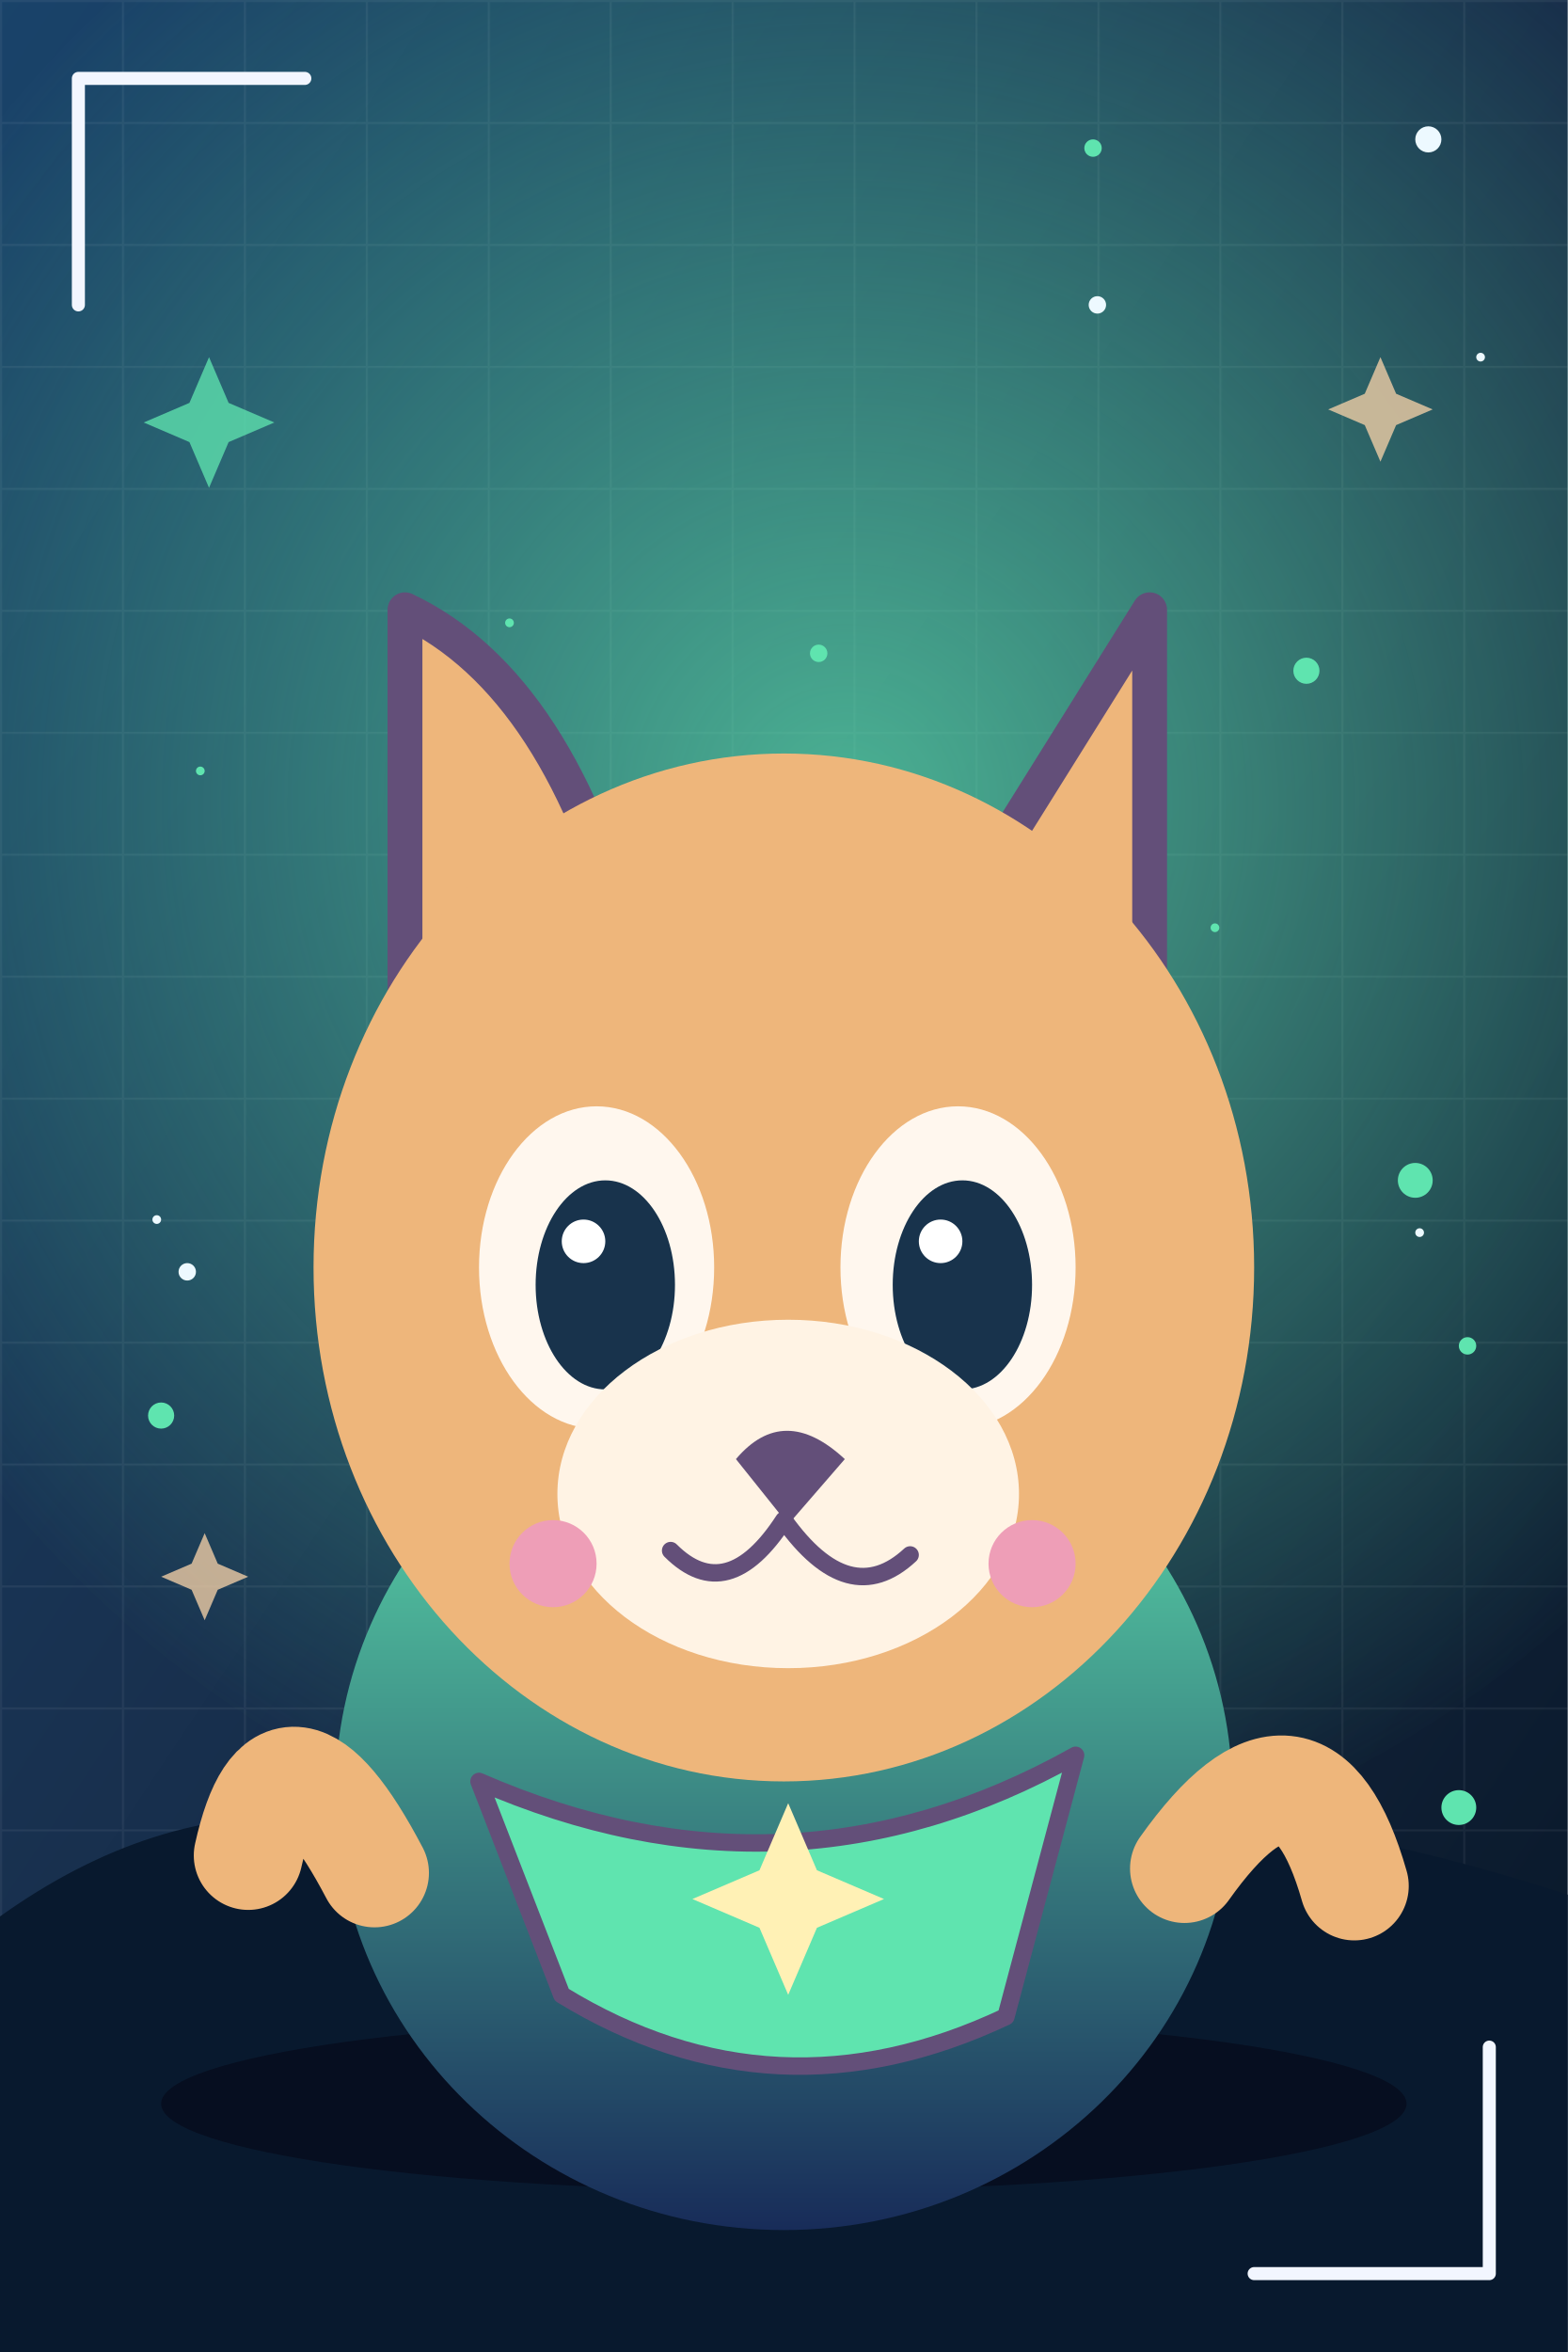
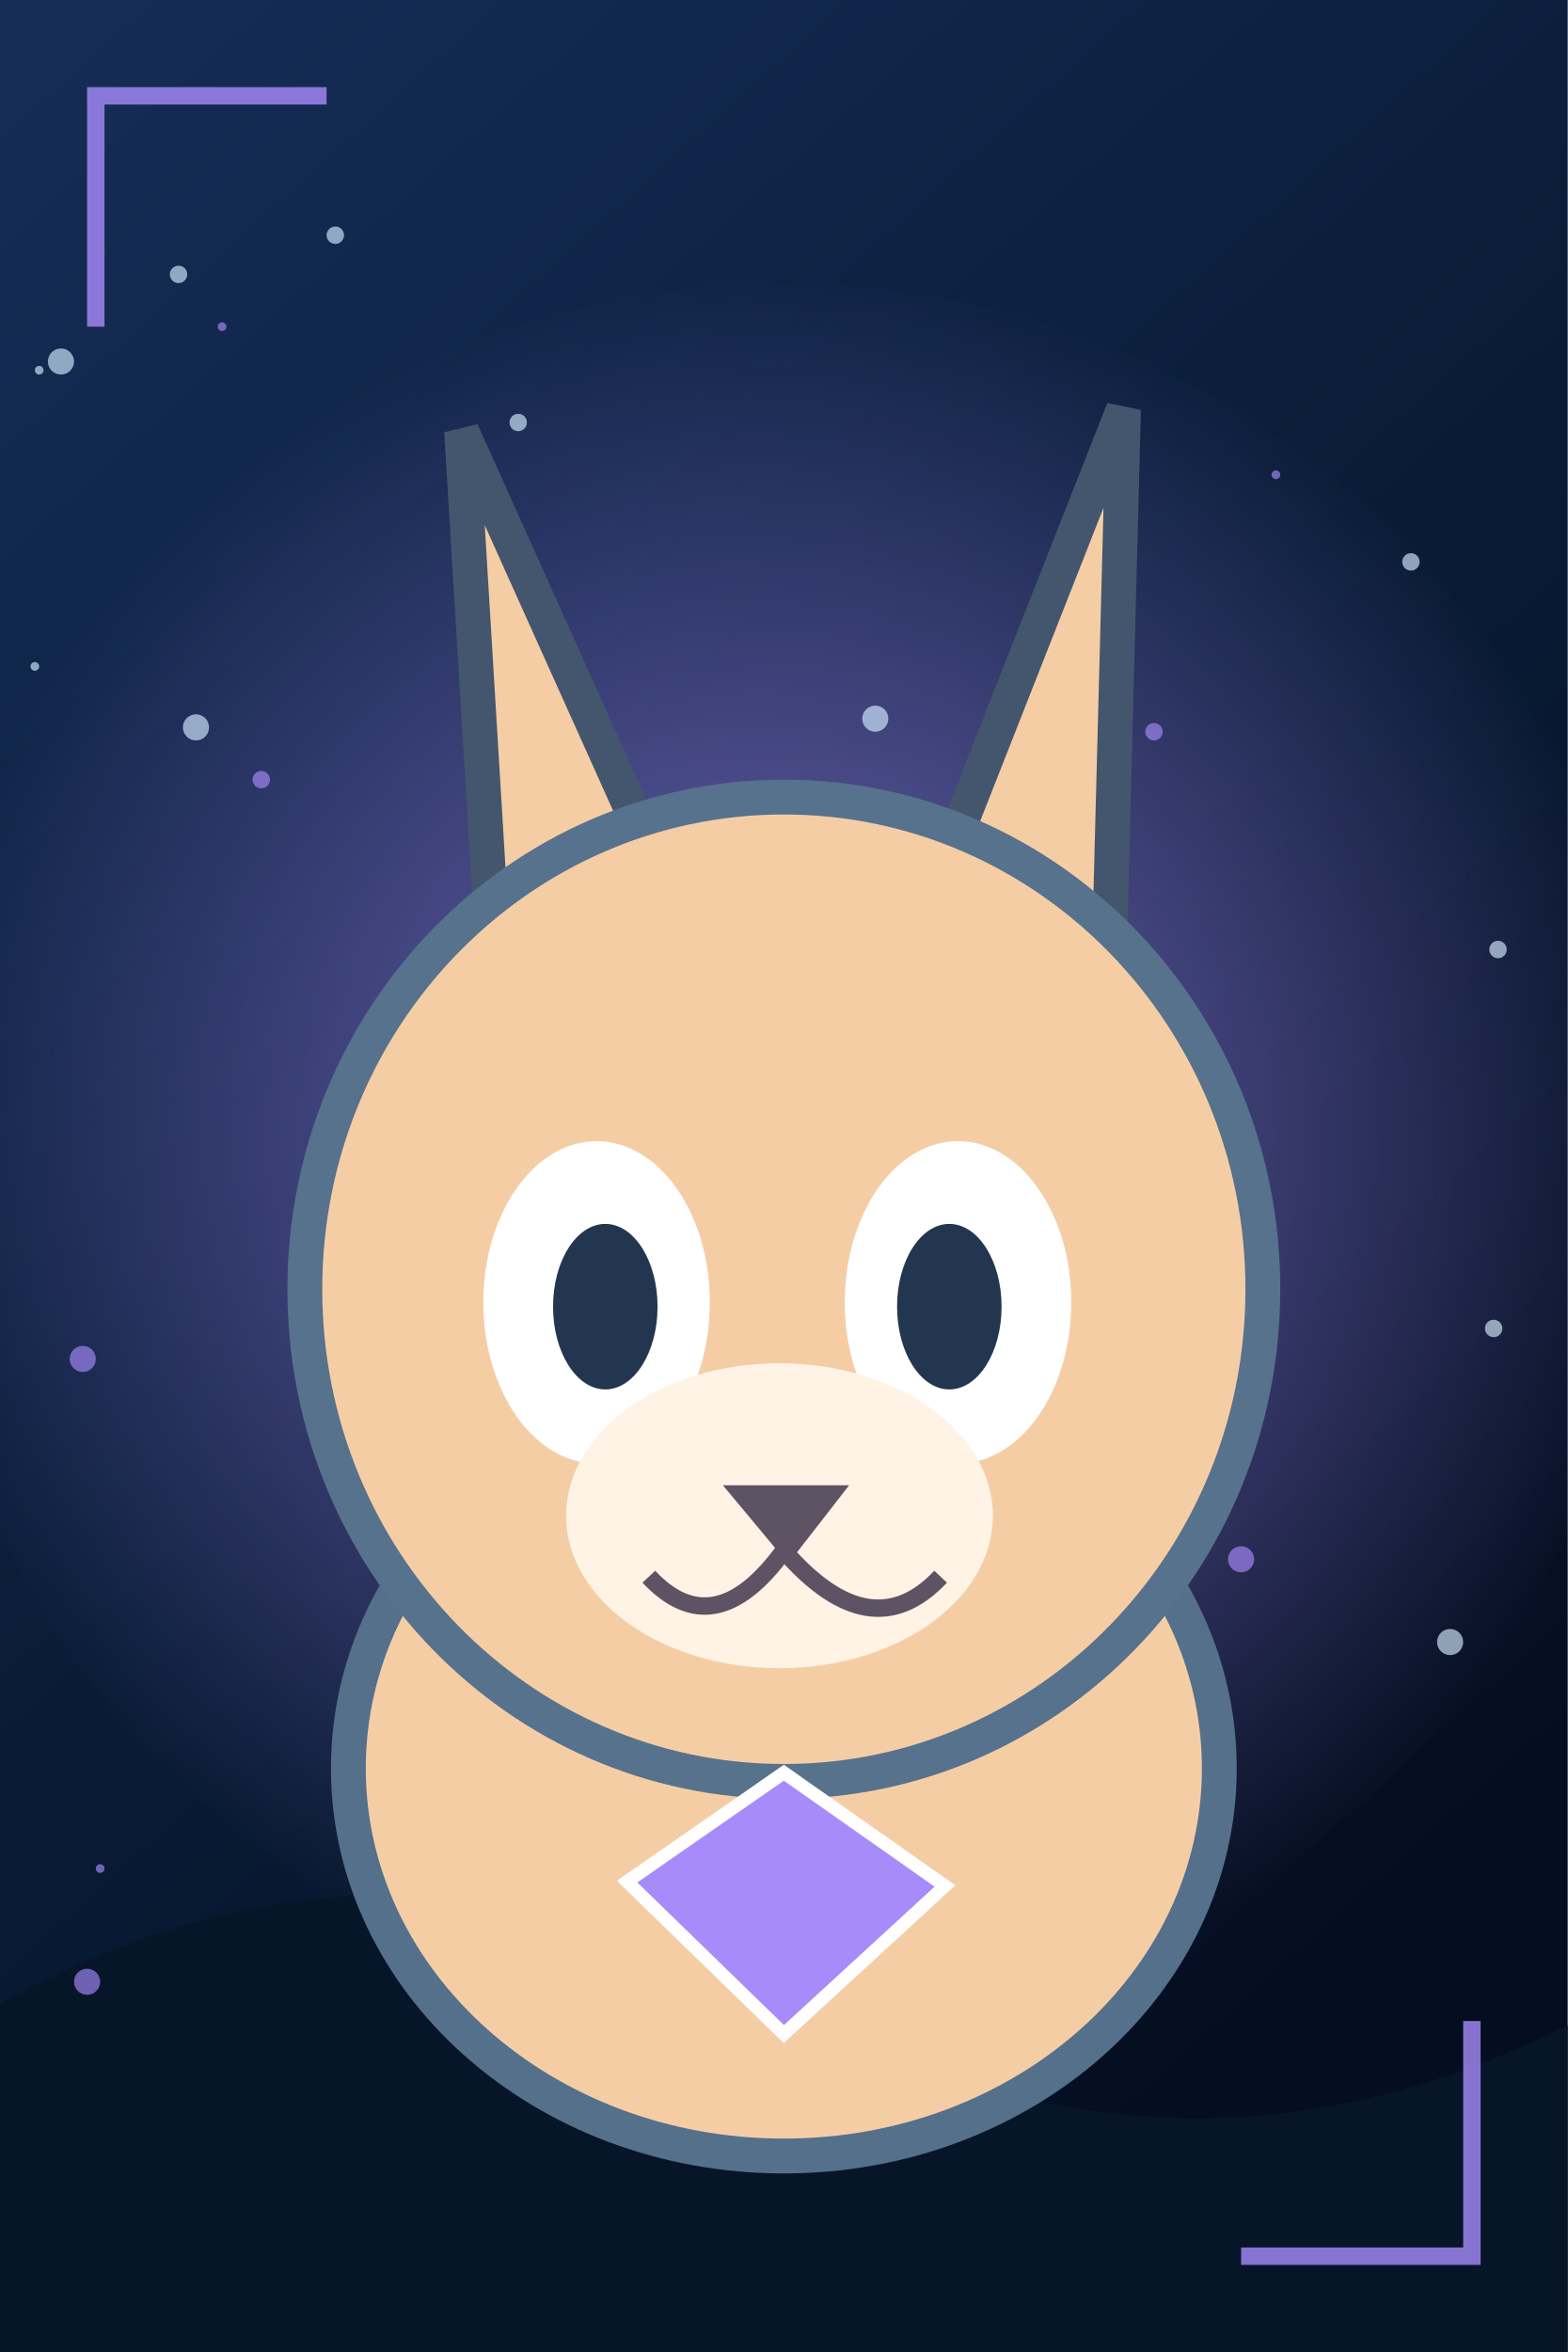
<svg xmlns="http://www.w3.org/2000/svg" width="360" height="540" viewBox="0 0 360 540" role="img" aria-label="Fino Moosfuchs">
  <defs>
-     <linearGradient id="sky" x2="1" y2="1">
-       <stop stop-color="#19436a" />
-       <stop offset=".57" stop-color="#172944" />
-       <stop offset="1" stop-color="#071626" />
+     <linearGradient id="night" x2=".6" y2="1">
+       <stop stop-color="#162d58" />
+       <stop offset=".55" stop-color="#091c37" />
+       <stop offset="1" stop-color="#050d20" />
    </linearGradient>
-     <radialGradient id="glow">
-       <stop stop-color="#5fe4af" stop-opacity=".72" />
-       <stop offset="1" stop-color="#5fe4af" stop-opacity="0" />
+     <radialGradient id="h">
+       <stop stop-color="#a78bfa" stop-opacity=".68" />
+       <stop offset="1" stop-color="#a78bfa" stop-opacity="0" />
    </radialGradient>
-     <linearGradient id="skin" x2="1" y2="1">
-       <stop stop-color="#ffe8cf" />
-       <stop offset=".6" stop-color="#ebbaa9" />
-       <stop offset="1" stop-color="#bf8f91" />
-     </linearGradient>
-     <linearGradient id="metal" x2="1" y2="1">
-       <stop stop-color="#fff7cb" />
-       <stop offset=".18" stop-color="#f4d0a7" />
-       <stop offset=".6" stop-color="#5fe4af" />
-       <stop offset="1" stop-color="#394d60" />
-     </linearGradient>
-     <linearGradient id="cloth" x2="0" y2="1">
-       <stop stop-color="#5fe4af" />
-       <stop offset="1" stop-color="#182c59" />
-     </linearGradient>
-     <pattern id="grid" width="28" height="28" patternUnits="userSpaceOnUse">
-       <path d="M28 0H0V28" fill="none" stroke="#ffffff" stroke-opacity=".055" />
-     </pattern>
  </defs>
-   <rect x="0" y="0" width="360" height="540" rx="0" fill="url(#sky)" stroke="none" stroke-width="0" />
-   <rect x="0" y="0" width="360" height="540" rx="0" fill="url(#grid)" stroke="none" stroke-width="0" />
-   <circle cx="194" cy="185" r="250" fill="url(#glow)" stroke="none" stroke-width="0" />
-   <circle cx="147" cy="412" r="2" fill="#edf9ff" stroke="none" stroke-width="0" />
-   <circle cx="145" cy="426" r="2" fill="#5fe4af" stroke="none" stroke-width="0" />
-   <circle cx="325" cy="271" r="4" fill="#5fe4af" stroke="none" stroke-width="0" />
-   <circle cx="36" cy="280" r="1" fill="#edf9ff" stroke="none" stroke-width="0" />
-   <circle cx="188" cy="150" r="2" fill="#5fe4af" stroke="none" stroke-width="0" />
-   <circle cx="337" cy="309" r="2" fill="#5fe4af" stroke="none" stroke-width="0" />
-   <circle cx="328" cy="32" r="3" fill="#edf9ff" stroke="none" stroke-width="0" />
-   <circle cx="240" cy="268" r="1" fill="#5fe4af" stroke="none" stroke-width="0" />
-   <circle cx="279" cy="213" r="1" fill="#5fe4af" stroke="none" stroke-width="0" />
-   <circle cx="252" cy="70" r="2" fill="#edf9ff" stroke="none" stroke-width="0" />
-   <circle cx="123" cy="399" r="2" fill="#5fe4af" stroke="none" stroke-width="0" />
-   <circle cx="300" cy="154" r="3" fill="#5fe4af" stroke="none" stroke-width="0" />
-   <circle cx="326" cy="283" r="1" fill="#edf9ff" stroke="none" stroke-width="0" />
-   <circle cx="335" cy="415" r="4" fill="#5fe4af" stroke="none" stroke-width="0" />
-   <circle cx="37" cy="325" r="3" fill="#5fe4af" stroke="none" stroke-width="0" />
-   <circle cx="136" cy="427" r="4" fill="#edf9ff" stroke="none" stroke-width="0" />
-   <circle cx="46" cy="177" r="1" fill="#5fe4af" stroke="none" stroke-width="0" />
-   <circle cx="266" cy="378" r="2" fill="#5fe4af" stroke="none" stroke-width="0" />
-   <circle cx="43" cy="292" r="2" fill="#edf9ff" stroke="none" stroke-width="0" />
-   <circle cx="279" cy="297" r="1" fill="#5fe4af" stroke="none" stroke-width="0" />
-   <circle cx="251" cy="34" r="2" fill="#5fe4af" stroke="none" stroke-width="0" />
-   <circle cx="171" cy="272" r="4" fill="#edf9ff" stroke="none" stroke-width="0" />
-   <circle cx="117" cy="143" r="1" fill="#5fe4af" stroke="none" stroke-width="0" />
-   <circle cx="270" cy="388" r="1" fill="#5fe4af" stroke="none" stroke-width="0" />
-   <circle cx="340" cy="82" r="1" fill="#edf9ff" stroke="none" stroke-width="0" />
-   <circle cx="81" cy="405" r="1" fill="#5fe4af" stroke="none" stroke-width="0" />
-   <circle cx="279" cy="316" r="2" fill="#5fe4af" stroke="none" stroke-width="0" />
-   <circle cx="188" cy="341" r="2" fill="#edf9ff" stroke="none" stroke-width="0" />
-   <path d="M163 437L165.1 441.9L170 444L165.1 446.1L163 451L160.9 446.1L156 444L160.9 441.9Z" fill="#f2faff" stroke="none" stroke-width="0" stroke-linecap="round" stroke-linejoin="round" />
-   <path d="M61 404L62.8 408.2L67 410L62.8 411.8L61 416L59.2 411.8L55 410L59.2 408.2Z" fill="#f2faff" stroke="none" stroke-width="0" stroke-linecap="round" stroke-linejoin="round" />
-   <path d="M213 183L216.3 190.7L224 194L216.3 197.3L213 205L209.7 197.3L202 194L209.7 190.7Z" fill="#f2faff" stroke="none" stroke-width="0" stroke-linecap="round" stroke-linejoin="round" />
-   <path d="M0 440 Q70 390 145 449 Q225 391 360 435V540H0Z" fill="#08192e" stroke="none" stroke-width="0" stroke-linecap="round" stroke-linejoin="round" />
-   <ellipse cx="180" cy="483" rx="143" ry="20" fill="#060e20" />
-   <ellipse cx="180" cy="412" rx="103" ry="100" fill="url(#cloth)" />
-   <path d="M93 251L93 140Q129 157 145 220 L214 220 264 140 264 259Z" fill="#eeb67b" stroke="#634f79" stroke-width="8" stroke-linecap="round" stroke-linejoin="round" />
-   <ellipse cx="180" cy="291" rx="108" ry="118" fill="#eeb67b" />
-   <ellipse cx="137" cy="291" rx="27" ry="37" fill="#fff7ee" />
-   <ellipse cx="220" cy="291" rx="27" ry="37" fill="#fff7ee" />
-   <ellipse cx="139" cy="295" rx="16" ry="24" fill="#18334c" />
-   <circle cx="134" cy="285" r="5" fill="white" stroke="none" stroke-width="0" />
-   <ellipse cx="221" cy="295" rx="16" ry="24" fill="#18334c" />
-   <circle cx="216" cy="285" r="5" fill="white" stroke="none" stroke-width="0" />
-   <ellipse cx="181" cy="343" rx="53" ry="40" fill="#fff3e4" />
-   <path d="M169 335Q180 322 194 335 L181 350Z" fill="#634f79" stroke="none" stroke-width="0" stroke-linecap="round" stroke-linejoin="round" />
-   <path d="M180 349Q167 369 154 356M180 349Q195 370 209 357" fill="none" stroke="#634f79" stroke-width="4" stroke-linecap="round" stroke-linejoin="round" />
-   <path d="M86 430Q65 390 57 426 M272 429Q299 391 311 433" fill="none" stroke="#eeb67b" stroke-width="25" stroke-linecap="round" stroke-linejoin="round" />
-   <path d="M110 409Q181 440 247 403L231 463Q178 488 129 458Z" fill="#5fe4af" stroke="#634f79" stroke-width="4" stroke-linecap="round" stroke-linejoin="round" />
-   <circle cx="127" cy="359" r="10" fill="#ee9eb7" stroke="none" stroke-width="0" />
-   <circle cx="237" cy="359" r="10" fill="#ee9eb7" stroke="none" stroke-width="0" />
-   <path d="M181 414L187.6 429.4L203 436L187.6 442.6L181 458L174.4 442.6L159 436L174.4 429.4Z" fill="#fff1b5" stroke="none" stroke-width="0" stroke-linecap="round" stroke-linejoin="round" />
-   <path d="M18 18V70 M18 18H70M342 470V522M342 522H288" fill="none" stroke="#f2f6ff" stroke-width="3" stroke-linecap="round" stroke-linejoin="round" />
-   <g opacity=".77">
-     <path d="M48 82L52.5 92.5L63 97L52.5 101.5L48 112L43.5 101.5L33 97L43.5 92.5Z" fill="#5fe4af" stroke="none" stroke-width="0" stroke-linecap="round" stroke-linejoin="round" />
-     <path d="M317 82L320.6 90.4L329 94L320.6 97.6L317 106L313.4 97.6L305 94L313.4 90.4Z" fill="#f4d0a7" stroke="none" stroke-width="0" stroke-linecap="round" stroke-linejoin="round" />
-     <path d="M47 352L50.0 359.0L57 362L50.0 365.0L47 372L44.0 365.0L37 362L44.0 359.0Z" fill="#f4d0a7" stroke="none" stroke-width="0" stroke-linecap="round" stroke-linejoin="round" />
-   </g>
+   <rect width="360" height="540" fill="url(#night)" />
+   <circle cx="180" cy="265" r="200" fill="url(#h)" />
+   <path d="M0 460Q90 410 180 460T360 465V540H0Z" fill="#071528" />
+   <circle cx="293" cy="109" r="1" fill="#a78bfa" opacity=".65" />
+   <circle cx="344" cy="218" r="2" fill="#d4edff" opacity=".65" />
+   <circle cx="333" cy="377" r="3" fill="#d4edff" opacity=".65" />
+   <circle cx="221" cy="441" r="1" fill="#d4edff" opacity=".65" />
+   <circle cx="110" cy="353" r="2" fill="#a78bfa" opacity=".65" />
+   <circle cx="157" cy="230" r="3" fill="#d4edff" opacity=".65" />
+   <circle cx="245" cy="370" r="1" fill="#d4edff" opacity=".65" />
+   <circle cx="119" cy="97" r="2" fill="#d4edff" opacity=".65" />
+   <circle cx="19" cy="312" r="3" fill="#a78bfa" opacity=".65" />
+   <circle cx="212" cy="236" r="1" fill="#d4edff" opacity=".65" />
+   <circle cx="343" cy="305" r="2" fill="#d4edff" opacity=".65" />
+   <circle cx="201" cy="165" r="3" fill="#d4edff" opacity=".65" />
+   <circle cx="51" cy="75" r="1" fill="#a78bfa" opacity=".65" />
+   <circle cx="77" cy="54" r="2" fill="#d4edff" opacity=".65" />
+   <circle cx="137" cy="355" r="3" fill="#d4edff" opacity=".65" />
+   <circle cx="151" cy="451" r="1" fill="#d4edff" opacity=".65" />
+   <circle cx="265" cy="168" r="2" fill="#a78bfa" opacity=".65" />
+   <circle cx="139" cy="421" r="3" fill="#d4edff" opacity=".65" />
+   <circle cx="8" cy="153" r="1" fill="#d4edff" opacity=".65" />
+   <circle cx="128" cy="176" r="2" fill="#d4edff" opacity=".65" />
+   <circle cx="20" cy="455" r="3" fill="#a78bfa" opacity=".65" />
+   <circle cx="9" cy="85" r="1" fill="#d4edff" opacity=".65" />
+   <circle cx="138" cy="322" r="2" fill="#d4edff" opacity=".65" />
+   <circle cx="45" cy="167" r="3" fill="#d4edff" opacity=".65" />
+   <circle cx="23" cy="429" r="1" fill="#a78bfa" opacity=".65" />
+   <circle cx="275" cy="336" r="2" fill="#d4edff" opacity=".65" />
+   <circle cx="270" cy="433" r="3" fill="#d4edff" opacity=".65" />
+   <circle cx="248" cy="424" r="1" fill="#d4edff" opacity=".65" />
+   <circle cx="60" cy="179" r="2" fill="#a78bfa" opacity=".65" />
+   <circle cx="14" cy="83" r="3" fill="#d4edff" opacity=".65" />
+   <circle cx="131" cy="306" r="1" fill="#d4edff" opacity=".65" />
+   <circle cx="41" cy="63" r="2" fill="#d4edff" opacity=".65" />
+   <circle cx="285" cy="358" r="3" fill="#a78bfa" opacity=".65" />
+   <circle cx="270" cy="362" r="1" fill="#d4edff" opacity=".65" />
+   <circle cx="324" cy="129" r="2" fill="#d4edff" opacity=".65" />
+   <path d="M114 231L106 99L164 228M208 221L258 94L254 247Z" fill="#f5cda5" stroke="#43566d" stroke-width="8" />
+   <ellipse cx="180" cy="406" rx="100" ry="89" fill="#f5cda5" stroke="#54708a" stroke-width="8" />
+   <ellipse cx="180" cy="296" rx="110" ry="113" fill="#f5cda5" stroke="#56728c" stroke-width="8" />
+   <ellipse cx="137" cy="299" rx="26" ry="37" fill="white" />
+   <ellipse cx="220" cy="299" rx="26" ry="37" fill="white" />
+   <ellipse cx="139" cy="300" rx="12" ry="19" fill="#23364f" />
+   <ellipse cx="218" cy="300" rx="12" ry="19" fill="#23364f" />
+   <ellipse cx="179" cy="348" rx="49" ry="35" fill="#fff3e5" />
+   <path d="M166 341L181 359 195 341Z" fill="#5e5364" />
+   <path d="M180 356Q164 378 149 362M180 356Q200 379 216 362" fill="none" stroke="#5e5364" stroke-width="4" />
+   <path d="M144 432L180 407L217 433L180 467Z" fill="#a78bfa" stroke="white" stroke-width="3" />
+   <path d="M22 75V22H75M285 518H338V464" fill="none" stroke="#a78bfa" stroke-width="4" opacity=".8" />
</svg>
